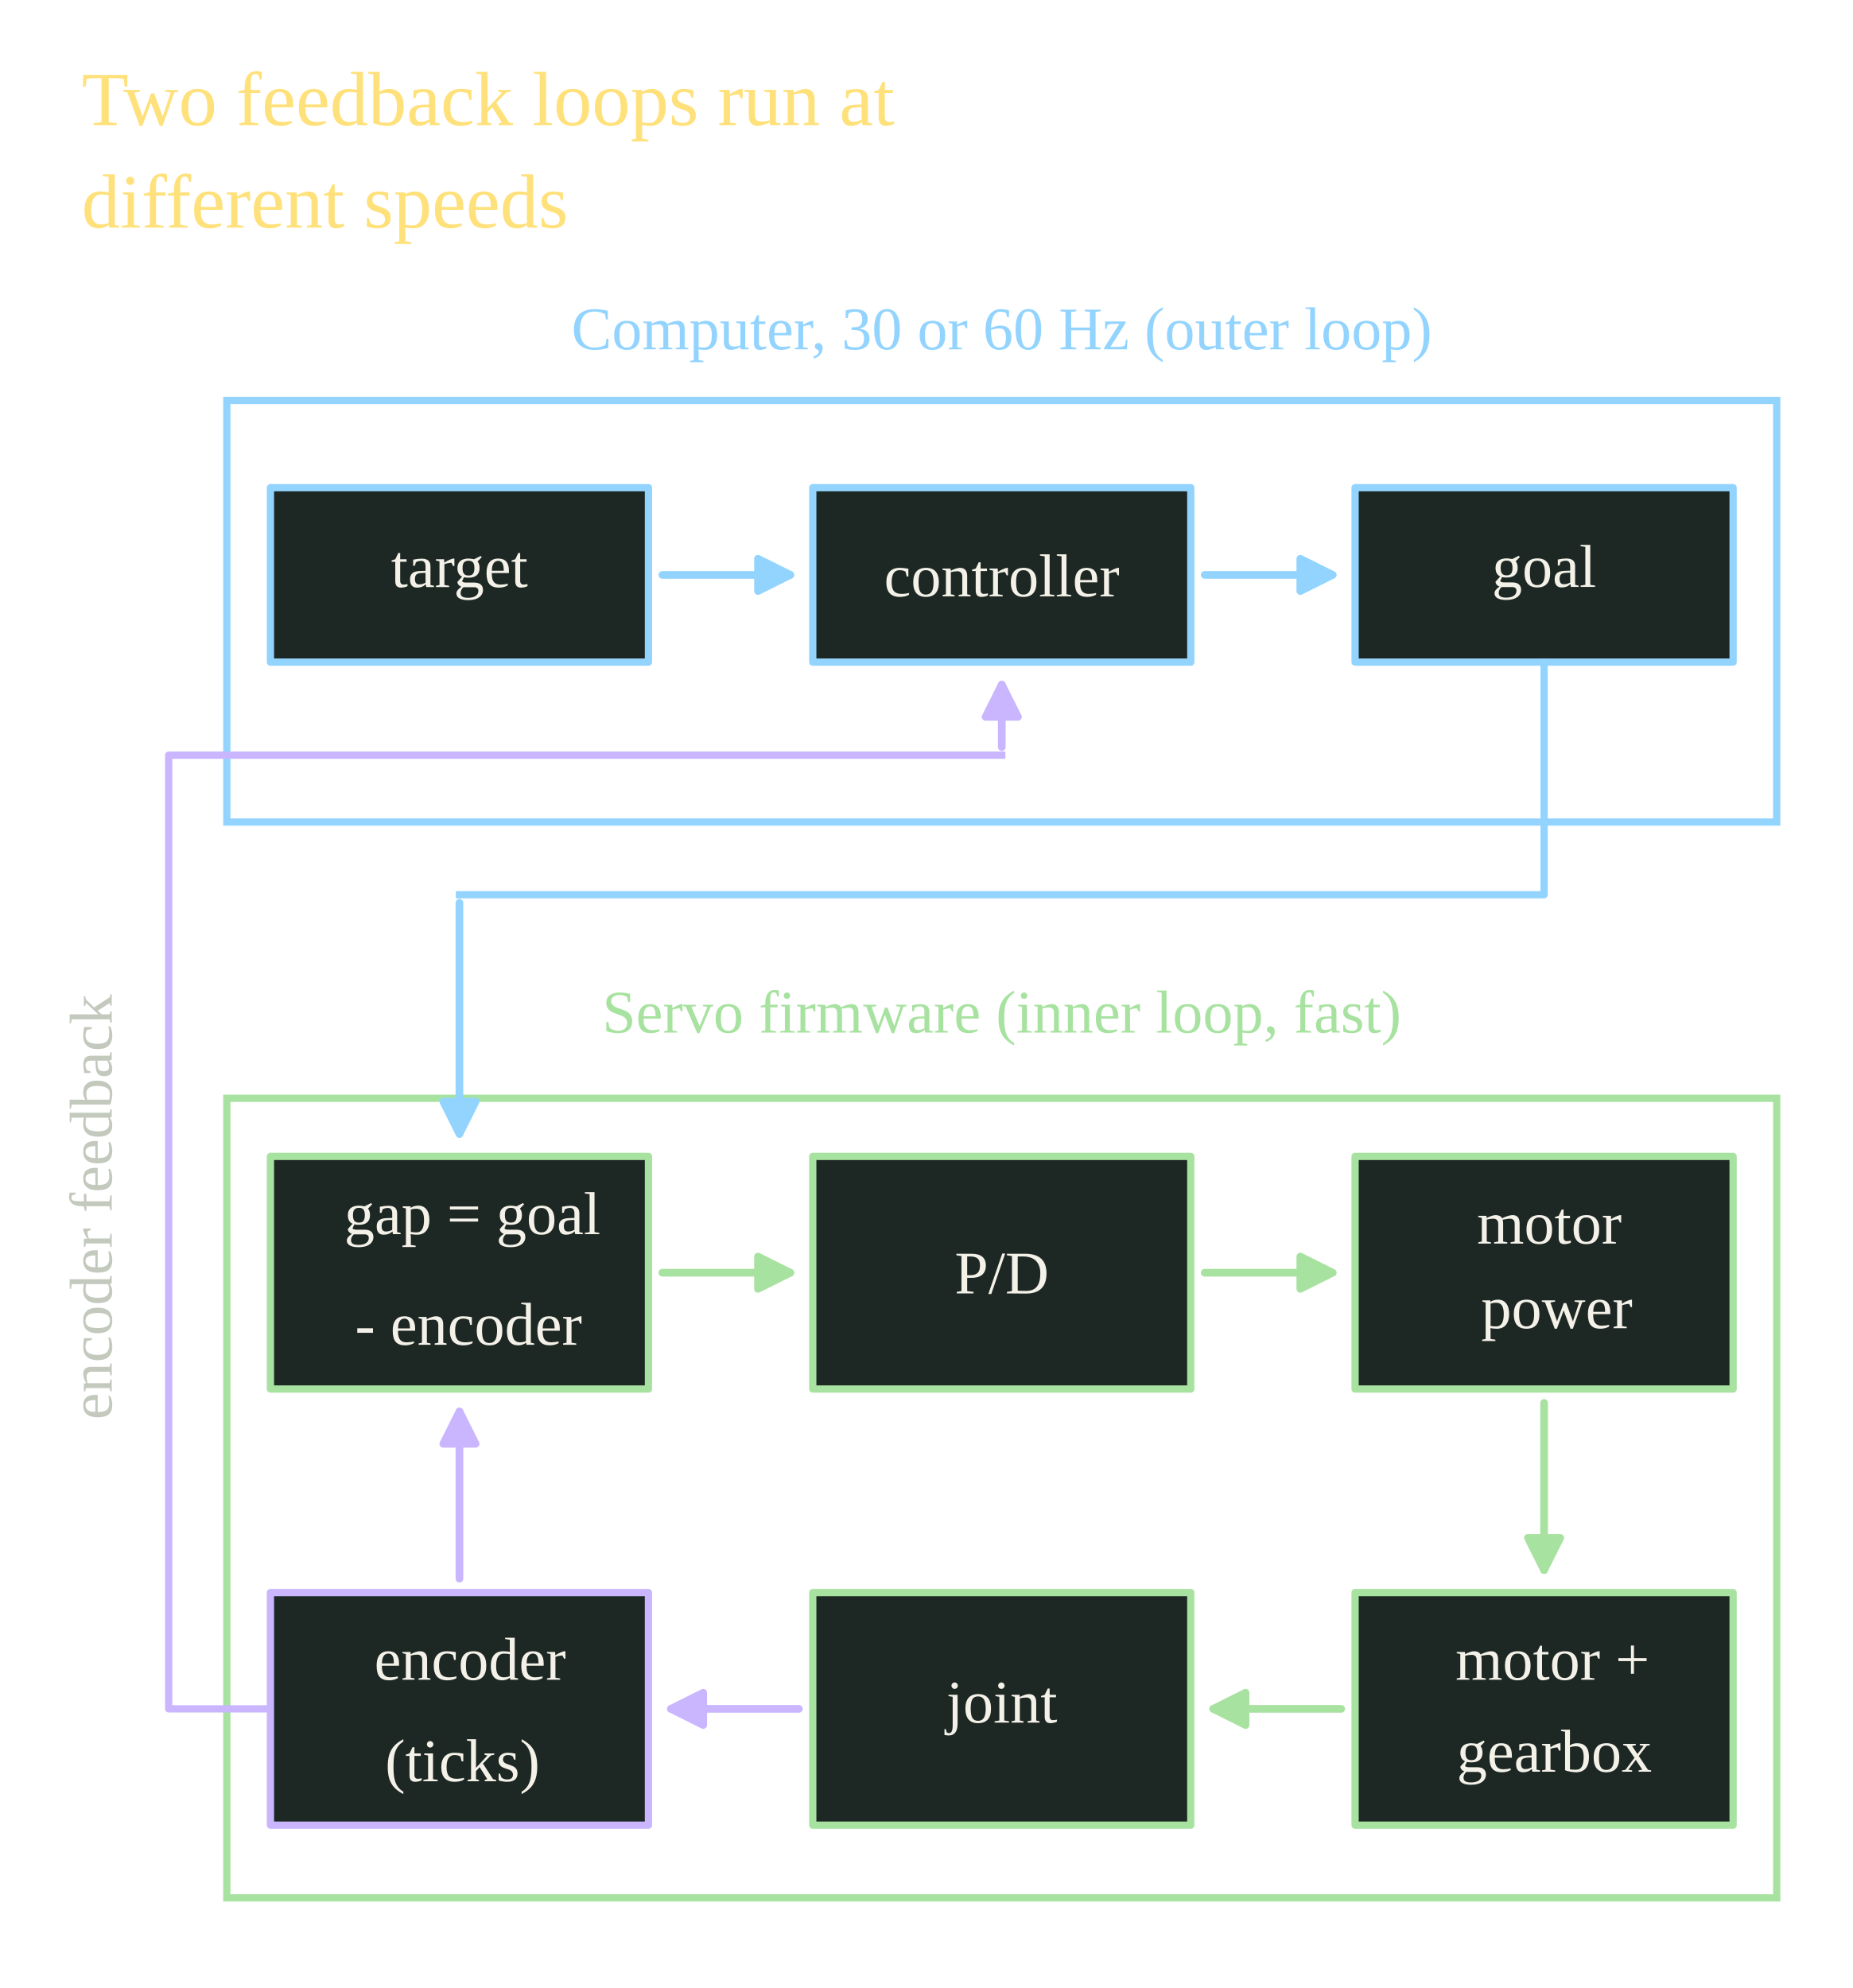
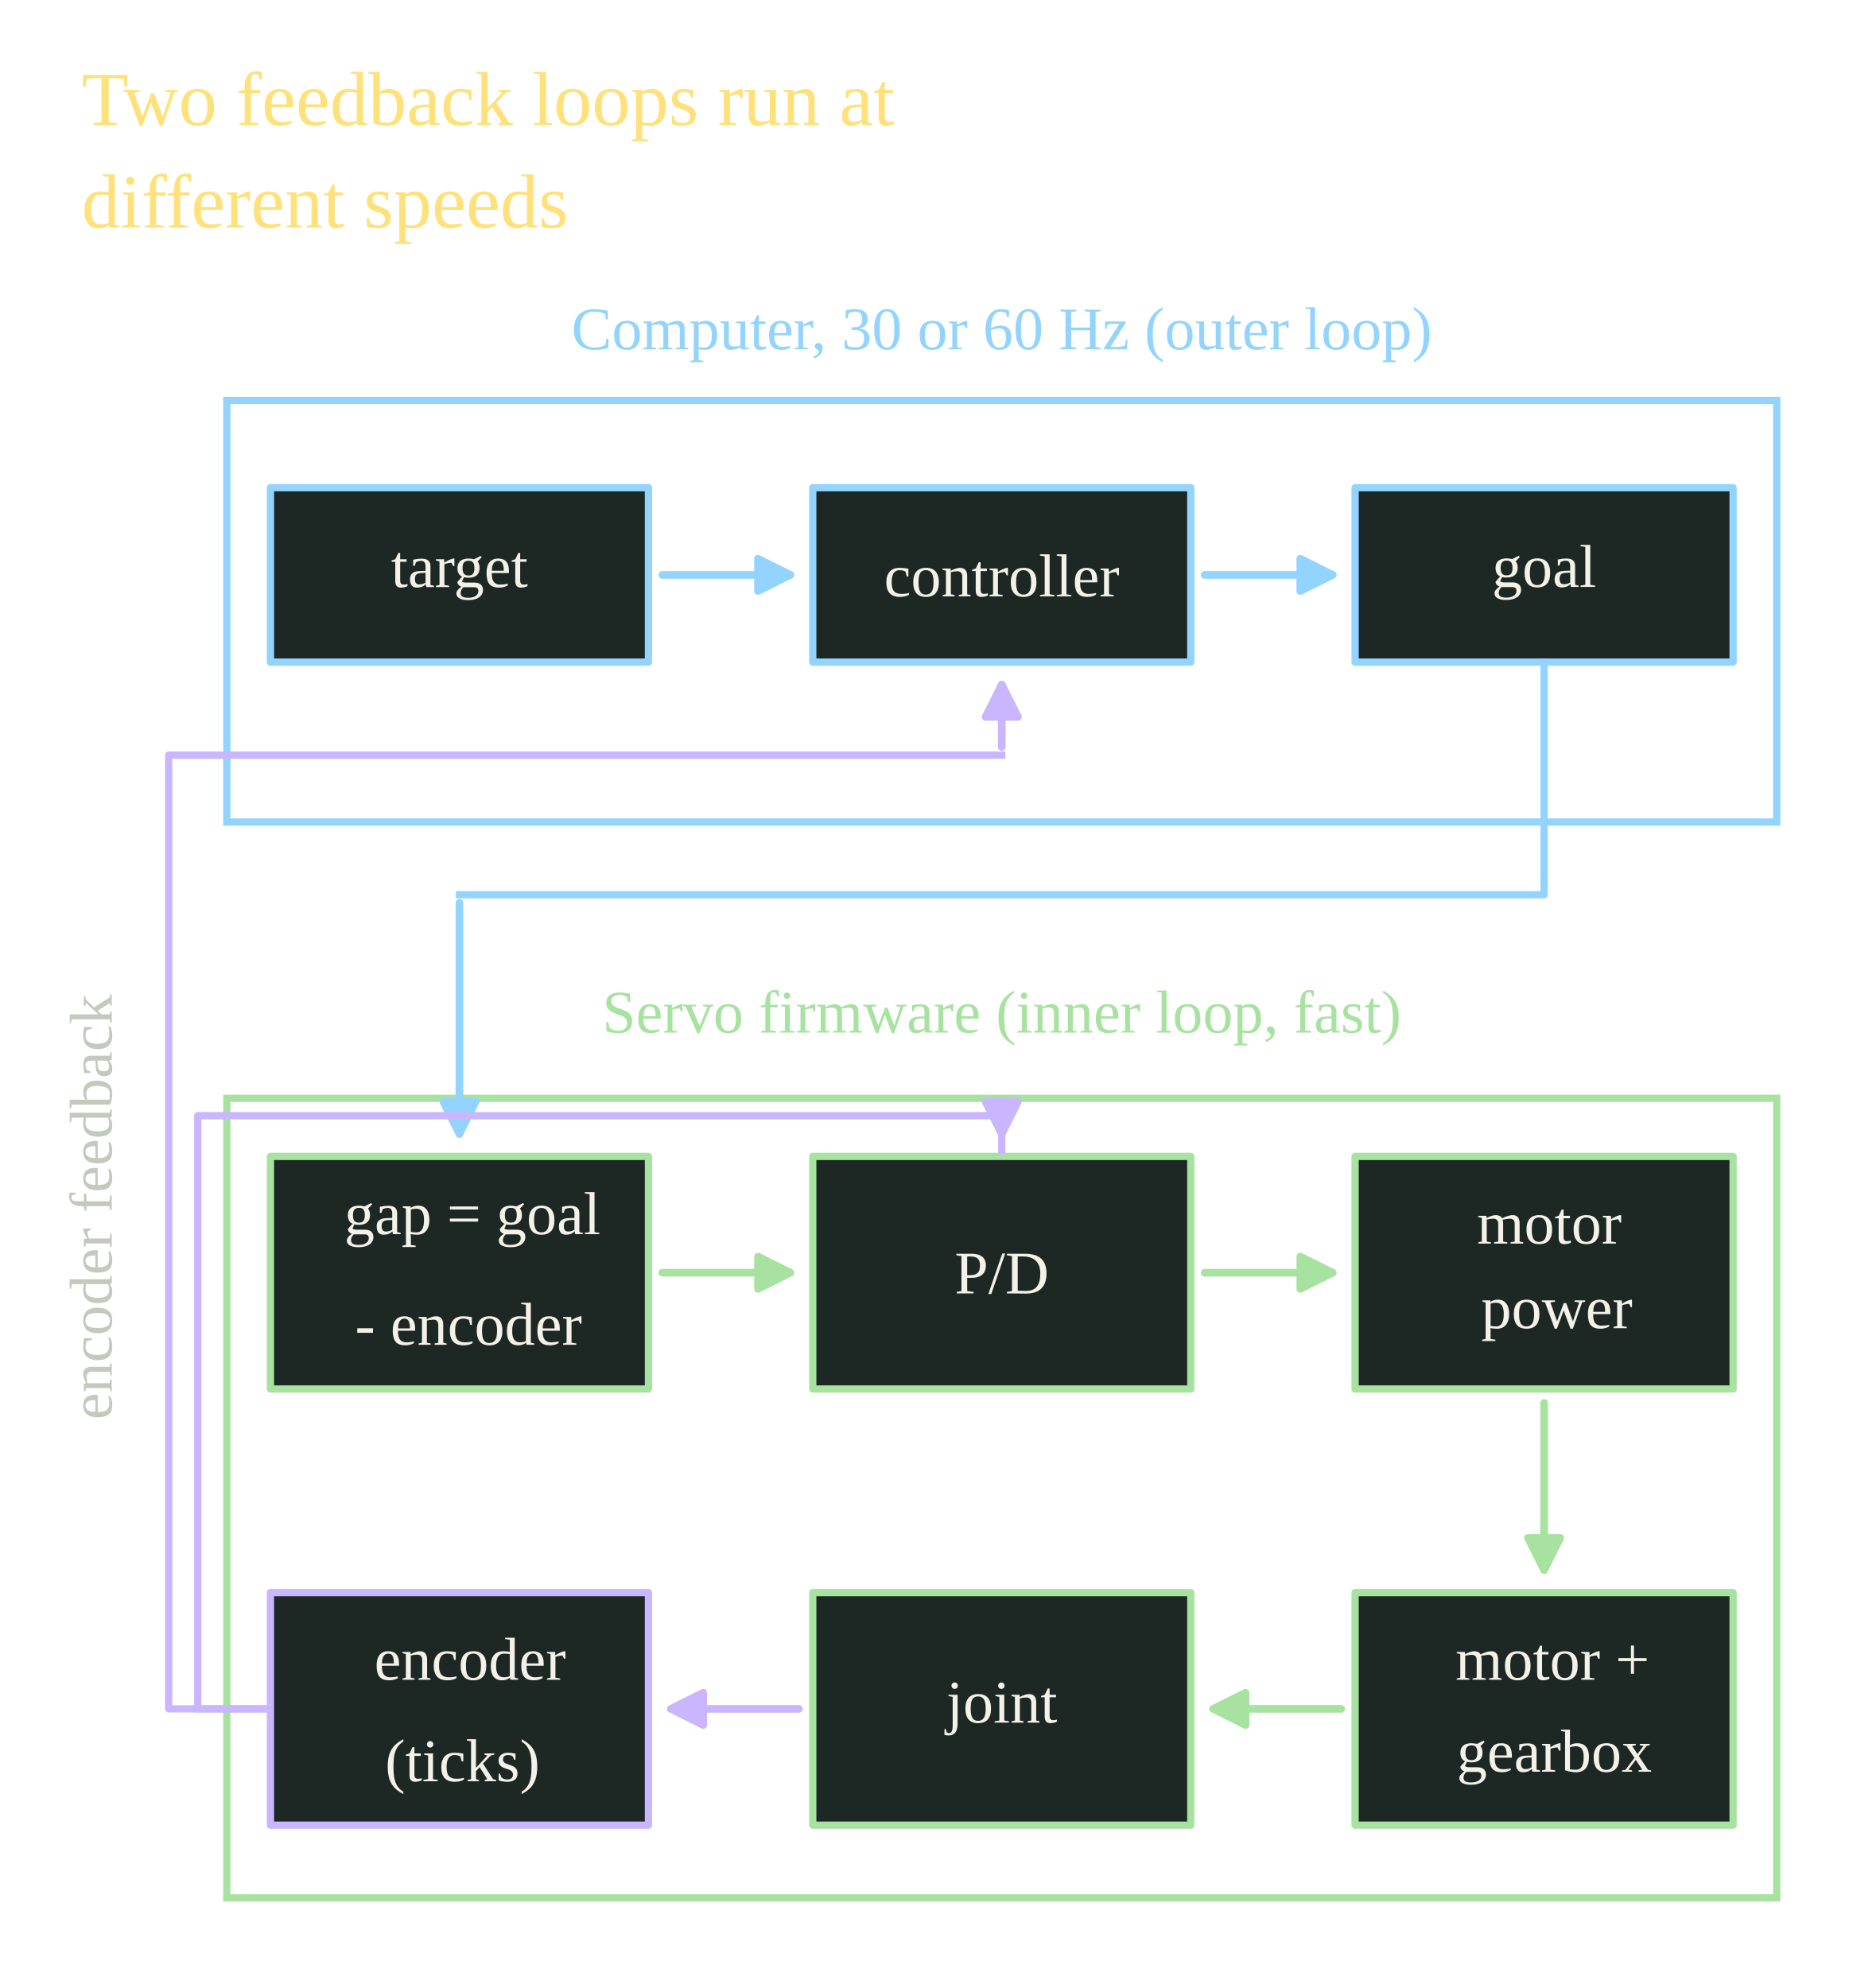
<svg xmlns="http://www.w3.org/2000/svg" viewBox="0 0 458.64 492.28" stroke-linejoin="round" stroke-linecap="butt">
-   <path d="M 56.16 203.56 L 439.92 203.56 L 439.92 99.16 L 56.16 99.16 L 56.16 203.56 z" clip-path="url(#two-loops-p8eccd9e6b3)" style="fill: none; stroke: #93d4ff; stroke-width: 1.8; stroke-linejoin: miter" />
-   <path d="M 164 142.36 Q 180.9 142.36 195.68 142.36" clip-path="url(#two-loops-p8eccd9e6b3)" style="fill: none; stroke: #93d4ff; stroke-width: 1.9; stroke-linecap: round" />
-   <path d="M 187.68 138.36 L 195.68 142.36 L 187.68 146.36 z" clip-path="url(#two-loops-p8eccd9e6b3)" style="fill: #93d4ff; stroke: #93d4ff; stroke-width: 1.9; stroke-linecap: round" />
-   <path d="M 298.28 142.36 Q 315.18 142.36 329.96 142.36" clip-path="url(#two-loops-p8eccd9e6b3)" style="fill: none; stroke: #93d4ff; stroke-width: 1.9; stroke-linecap: round" />
-   <path d="M 321.96 138.36 L 329.96 142.36 L 321.96 146.36 z" clip-path="url(#two-loops-p8eccd9e6b3)" style="fill: #93d4ff; stroke: #93d4ff; stroke-width: 1.9; stroke-linecap: round" />
-   <path d="M 56.16 469.96 L 439.92 469.96 L 439.92 271.96 L 56.16 271.96 L 56.16 469.96 z" clip-path="url(#two-loops-p8eccd9e6b3)" style="fill: none; stroke: #a8e2a0; stroke-width: 1.8; stroke-linejoin: miter" />
-   <path d="M 164 315.16 Q 180.9 315.16 195.68 315.16" clip-path="url(#two-loops-p8eccd9e6b3)" style="fill: none; stroke: #a8e2a0; stroke-width: 1.9; stroke-linecap: round" />
-   <path d="M 187.68 311.16 L 195.68 315.16 L 187.68 319.16 z" clip-path="url(#two-loops-p8eccd9e6b3)" style="fill: #a8e2a0; stroke: #a8e2a0; stroke-width: 1.9; stroke-linecap: round" />
-   <path d="M 298.28 315.16 Q 315.18 315.16 329.96 315.16" clip-path="url(#two-loops-p8eccd9e6b3)" style="fill: none; stroke: #a8e2a0; stroke-width: 1.9; stroke-linecap: round" />
-   <path d="M 321.96 311.16 L 329.96 315.16 L 321.96 319.16 z" clip-path="url(#two-loops-p8eccd9e6b3)" style="fill: #a8e2a0; stroke: #a8e2a0; stroke-width: 1.9; stroke-linecap: round" />
-   <path d="M 382.32 347.4 Q 382.32 369.16 382.32 388.8" clip-path="url(#two-loops-p8eccd9e6b3)" style="fill: none; stroke: #a8e2a0; stroke-width: 1.9; stroke-linecap: round" />
-   <path d="M 386.32 380.8 L 382.32 388.8 L 378.32 380.8 z" clip-path="url(#two-loops-p8eccd9e6b3)" style="fill: #a8e2a0; stroke: #a8e2a0; stroke-width: 1.9; stroke-linecap: round" />
-   <path d="M 332.08 423.16 Q 315.18 423.16 300.4 423.16" clip-path="url(#two-loops-p8eccd9e6b3)" style="fill: none; stroke: #a8e2a0; stroke-width: 1.9; stroke-linecap: round" />
-   <path d="M 308.4 427.16 L 300.4 423.16 L 308.4 419.16 z" clip-path="url(#two-loops-p8eccd9e6b3)" style="fill: #a8e2a0; stroke: #a8e2a0; stroke-width: 1.9; stroke-linecap: round" />
-   <path d="M 197.8 423.16 Q 180.9 423.16 166.12 423.16" clip-path="url(#two-loops-p8eccd9e6b3)" style="fill: none; stroke: #c9b6ff; stroke-width: 1.9; stroke-linecap: round" />
-   <path d="M 174.12 427.16 L 166.12 423.16 L 174.12 419.16 z" clip-path="url(#two-loops-p8eccd9e6b3)" style="fill: #c9b6ff; stroke: #c9b6ff; stroke-width: 1.9; stroke-linecap: round" />
-   <path d="M 113.76 223.56 Q 113.76 253.24 113.76 280.79" clip-path="url(#two-loops-p8eccd9e6b3)" style="fill: none; stroke: #93d4ff; stroke-width: 1.9; stroke-linecap: round" />
-   <path d="M 117.76 272.79 L 113.76 280.79 L 109.76 272.79 z" clip-path="url(#two-loops-p8eccd9e6b3)" style="fill: #93d4ff; stroke: #93d4ff; stroke-width: 1.9; stroke-linecap: round" />
-   <path d="M 113.76 390.92 Q 113.76 369.16 113.76 349.52" clip-path="url(#two-loops-p8eccd9e6b3)" style="fill: none; stroke: #c9b6ff; stroke-width: 1.9; stroke-linecap: round" />
-   <path d="M 109.76 357.52 L 113.76 349.52 L 117.76 357.52 z" clip-path="url(#two-loops-p8eccd9e6b3)" style="fill: #c9b6ff; stroke: #c9b6ff; stroke-width: 1.9; stroke-linecap: round" />
-   <path d="M 248.04 185 Q 248.04 176.2 248.04 169.52" clip-path="url(#two-loops-p8eccd9e6b3)" style="fill: none; stroke: #c9b6ff; stroke-width: 1.9; stroke-linecap: round" />
-   <path d="M 244.04 177.52 L 248.04 169.52 L 252.04 177.52 z" clip-path="url(#two-loops-p8eccd9e6b3)" style="fill: #c9b6ff; stroke: #c9b6ff; stroke-width: 1.9; stroke-linecap: round" />
-   <path d="M 66.96 163.96 L 160.56 163.96 L 160.56 120.76 L 66.96 120.76 z" clip-path="url(#two-loops-p8eccd9e6b3)" style="fill: #1d2824; stroke: #93d4ff; stroke-width: 1.8" />
-   <path d="M 201.24 163.96 L 294.84 163.96 L 294.84 120.76 L 201.24 120.76 z" clip-path="url(#two-loops-p8eccd9e6b3)" style="fill: #1d2824; stroke: #93d4ff; stroke-width: 1.8" />
-   <path d="M 335.52 163.96 L 429.12 163.96 L 429.12 120.76 L 335.52 120.76 z" clip-path="url(#two-loops-p8eccd9e6b3)" style="fill: #1d2824; stroke: #93d4ff; stroke-width: 1.8" />
-   <path d="M 66.96 343.96 L 160.56 343.96 L 160.56 286.36 L 66.96 286.36 z" clip-path="url(#two-loops-p8eccd9e6b3)" style="fill: #1d2824; stroke: #a8e2a0; stroke-width: 1.8" />
-   <path d="M 201.24 343.96 L 294.84 343.96 L 294.84 286.36 L 201.24 286.36 z" clip-path="url(#two-loops-p8eccd9e6b3)" style="fill: #1d2824; stroke: #a8e2a0; stroke-width: 1.8" />
-   <path d="M 335.52 343.96 L 429.12 343.96 L 429.12 286.36 L 335.52 286.36 z" clip-path="url(#two-loops-p8eccd9e6b3)" style="fill: #1d2824; stroke: #a8e2a0; stroke-width: 1.8" />
-   <path d="M 335.52 451.96 L 429.12 451.96 L 429.12 394.36 L 335.52 394.36 z" clip-path="url(#two-loops-p8eccd9e6b3)" style="fill: #1d2824; stroke: #a8e2a0; stroke-width: 1.8" />
-   <path d="M 201.24 451.96 L 294.84 451.96 L 294.84 394.36 L 201.24 394.36 z" clip-path="url(#two-loops-p8eccd9e6b3)" style="fill: #1d2824; stroke: #a8e2a0; stroke-width: 1.8" />
-   <path d="M 66.96 451.96 L 160.56 451.96 L 160.56 394.36 L 66.96 394.36 z" clip-path="url(#two-loops-p8eccd9e6b3)" style="fill: #1d2824; stroke: #c9b6ff; stroke-width: 1.8" />
-   <path d="M 382.32 163.96 L 382.32 221.56 L 113.76 221.56" clip-path="url(#two-loops-p8eccd9e6b3)" style="fill: none; stroke: #93d4ff; stroke-width: 1.8; stroke-linecap: square" />
-   <path d="M 65.52 423.16 L 41.76 423.16 L 41.76 187 L 248.04 187" clip-path="url(#two-loops-p8eccd9e6b3)" style="fill: none; stroke: #c9b6ff; stroke-width: 1.8; stroke-linecap: square" />
+   <path d="M 56.16 203.56 L 439.92 203.56 L 439.92 99.16 L 56.16 99.16 L 56.16 203.56 z" clip-path="url(#two-loops-p12068ea3b7)" style="fill: none; stroke: #93d4ff; stroke-width: 1.8; stroke-linejoin: miter" />
+   <path d="M 164 142.36 Q 180.9 142.36 195.68 142.36" clip-path="url(#two-loops-p12068ea3b7)" style="fill: none; stroke: #93d4ff; stroke-width: 1.9; stroke-linecap: round" />
+   <path d="M 187.68 138.36 L 195.68 142.36 L 187.68 146.36 z" clip-path="url(#two-loops-p12068ea3b7)" style="fill: #93d4ff; stroke: #93d4ff; stroke-width: 1.9; stroke-linecap: round" />
+   <path d="M 298.28 142.36 Q 315.18 142.36 329.96 142.36" clip-path="url(#two-loops-p12068ea3b7)" style="fill: none; stroke: #93d4ff; stroke-width: 1.9; stroke-linecap: round" />
+   <path d="M 321.96 138.36 L 329.96 142.36 L 321.96 146.36 z" clip-path="url(#two-loops-p12068ea3b7)" style="fill: #93d4ff; stroke: #93d4ff; stroke-width: 1.9; stroke-linecap: round" />
+   <path d="M 56.16 469.96 L 439.92 469.96 L 439.92 271.96 L 56.16 271.96 L 56.16 469.96 z" clip-path="url(#two-loops-p12068ea3b7)" style="fill: none; stroke: #a8e2a0; stroke-width: 1.8; stroke-linejoin: miter" />
+   <path d="M 164 315.16 Q 180.9 315.16 195.68 315.16" clip-path="url(#two-loops-p12068ea3b7)" style="fill: none; stroke: #a8e2a0; stroke-width: 1.9; stroke-linecap: round" />
+   <path d="M 187.68 311.16 L 195.68 315.16 L 187.68 319.16 z" clip-path="url(#two-loops-p12068ea3b7)" style="fill: #a8e2a0; stroke: #a8e2a0; stroke-width: 1.9; stroke-linecap: round" />
+   <path d="M 298.28 315.16 Q 315.18 315.16 329.96 315.16" clip-path="url(#two-loops-p12068ea3b7)" style="fill: none; stroke: #a8e2a0; stroke-width: 1.9; stroke-linecap: round" />
+   <path d="M 321.96 311.16 L 329.96 315.16 L 321.96 319.16 z" clip-path="url(#two-loops-p12068ea3b7)" style="fill: #a8e2a0; stroke: #a8e2a0; stroke-width: 1.9; stroke-linecap: round" />
+   <path d="M 382.32 347.4 Q 382.32 369.16 382.32 388.8" clip-path="url(#two-loops-p12068ea3b7)" style="fill: none; stroke: #a8e2a0; stroke-width: 1.9; stroke-linecap: round" />
+   <path d="M 386.32 380.8 L 382.32 388.8 L 378.32 380.8 z" clip-path="url(#two-loops-p12068ea3b7)" style="fill: #a8e2a0; stroke: #a8e2a0; stroke-width: 1.9; stroke-linecap: round" />
+   <path d="M 332.08 423.16 Q 315.18 423.16 300.4 423.16" clip-path="url(#two-loops-p12068ea3b7)" style="fill: none; stroke: #a8e2a0; stroke-width: 1.9; stroke-linecap: round" />
+   <path d="M 308.4 427.16 L 300.4 423.16 L 308.4 419.16 z" clip-path="url(#two-loops-p12068ea3b7)" style="fill: #a8e2a0; stroke: #a8e2a0; stroke-width: 1.9; stroke-linecap: round" />
+   <path d="M 197.8 423.16 Q 180.9 423.16 166.12 423.16" clip-path="url(#two-loops-p12068ea3b7)" style="fill: none; stroke: #c9b6ff; stroke-width: 1.9; stroke-linecap: round" />
+   <path d="M 174.12 427.16 L 166.12 423.16 L 174.12 419.16 z" clip-path="url(#two-loops-p12068ea3b7)" style="fill: #c9b6ff; stroke: #c9b6ff; stroke-width: 1.9; stroke-linecap: round" />
+   <path d="M 113.76 223.56 Q 113.76 253.24 113.76 280.79" clip-path="url(#two-loops-p12068ea3b7)" style="fill: none; stroke: #93d4ff; stroke-width: 1.9; stroke-linecap: round" />
+   <path d="M 117.76 272.79 L 113.76 280.79 L 109.76 272.79 z" clip-path="url(#two-loops-p12068ea3b7)" style="fill: #93d4ff; stroke: #93d4ff; stroke-width: 1.9; stroke-linecap: round" />
+   <path d="M 248.04 278.29 Q 248.04 280.6 248.04 280.8" clip-path="url(#two-loops-p12068ea3b7)" style="fill: none; stroke: #c9b6ff; stroke-width: 1.9; stroke-linecap: round" />
+   <path d="M 252.04 272.8 L 248.04 280.8 L 244.04 272.8 z" clip-path="url(#two-loops-p12068ea3b7)" style="fill: #c9b6ff; stroke: #c9b6ff; stroke-width: 1.9; stroke-linecap: round" />
+   <path d="M 248.04 185 Q 248.04 176.2 248.04 169.52" clip-path="url(#two-loops-p12068ea3b7)" style="fill: none; stroke: #c9b6ff; stroke-width: 1.9; stroke-linecap: round" />
+   <path d="M 244.04 177.52 L 248.04 169.52 L 252.04 177.52 z" clip-path="url(#two-loops-p12068ea3b7)" style="fill: #c9b6ff; stroke: #c9b6ff; stroke-width: 1.9; stroke-linecap: round" />
+   <path d="M 66.96 163.96 L 160.56 163.96 L 160.56 120.76 L 66.96 120.76 z" clip-path="url(#two-loops-p12068ea3b7)" style="fill: #1d2824; stroke: #93d4ff; stroke-width: 1.8" />
+   <path d="M 201.24 163.96 L 294.84 163.96 L 294.84 120.76 L 201.24 120.76 z" clip-path="url(#two-loops-p12068ea3b7)" style="fill: #1d2824; stroke: #93d4ff; stroke-width: 1.8" />
+   <path d="M 335.52 163.96 L 429.12 163.96 L 429.12 120.76 L 335.52 120.76 z" clip-path="url(#two-loops-p12068ea3b7)" style="fill: #1d2824; stroke: #93d4ff; stroke-width: 1.8" />
+   <path d="M 66.96 343.96 L 160.56 343.96 L 160.56 286.36 L 66.96 286.36 z" clip-path="url(#two-loops-p12068ea3b7)" style="fill: #1d2824; stroke: #a8e2a0; stroke-width: 1.8" />
+   <path d="M 201.24 343.96 L 294.84 343.96 L 294.84 286.36 L 201.24 286.36 z" clip-path="url(#two-loops-p12068ea3b7)" style="fill: #1d2824; stroke: #a8e2a0; stroke-width: 1.8" />
+   <path d="M 335.52 343.96 L 429.12 343.96 L 429.12 286.36 L 335.52 286.36 z" clip-path="url(#two-loops-p12068ea3b7)" style="fill: #1d2824; stroke: #a8e2a0; stroke-width: 1.8" />
+   <path d="M 335.52 451.96 L 429.12 451.96 L 429.12 394.36 L 335.52 394.36 z" clip-path="url(#two-loops-p12068ea3b7)" style="fill: #1d2824; stroke: #a8e2a0; stroke-width: 1.8" />
+   <path d="M 201.24 451.96 L 294.84 451.96 L 294.84 394.36 L 201.24 394.36 z" clip-path="url(#two-loops-p12068ea3b7)" style="fill: #1d2824; stroke: #a8e2a0; stroke-width: 1.8" />
+   <path d="M 66.96 451.96 L 160.56 451.96 L 160.56 394.36 L 66.96 394.36 z" clip-path="url(#two-loops-p12068ea3b7)" style="fill: #1d2824; stroke: #c9b6ff; stroke-width: 1.8" />
+   <path d="M 382.32 163.96 L 382.32 221.56 L 113.76 221.56" clip-path="url(#two-loops-p12068ea3b7)" style="fill: none; stroke: #93d4ff; stroke-width: 1.8; stroke-linecap: square" />
+   <path d="M 65.52 423.16 L 48.96 423.16 L 48.96 276.28 L 248.04 276.28 L 248.04 284.92" clip-path="url(#two-loops-p12068ea3b7)" style="fill: none; stroke: #c9b6ff; stroke-width: 1.8; stroke-linecap: square" />
+   <path d="M 65.52 423.16 L 41.76 423.16 L 41.76 187 L 248.04 187" clip-path="url(#two-loops-p12068ea3b7)" style="fill: none; stroke: #c9b6ff; stroke-width: 1.8; stroke-linecap: square" />
  <text style="font-size: 15px; text-anchor: middle; fill: #93d4ff" x="248.04" y="86.5" transform="rotate(-0 248.04 86.5)">Computer, 30 or 60 Hz (outer loop)</text>
  <text style="font-size: 15px; text-anchor: middle; fill: #f4f1e8" x="113.76" y="145.37" transform="rotate(-0 113.76 145.37)">target</text>
  <text style="font-size: 15px; text-anchor: middle; fill: #f4f1e8" x="248.04" y="147.67" transform="rotate(-0 248.04 147.67)">controller</text>
  <text style="font-size: 15px; text-anchor: middle; fill: #f4f1e8" x="382.32" y="145.33" transform="rotate(-0 382.32 145.33)">goal</text>
  <text style="font-size: 15px; text-anchor: middle; fill: #a8e2a0" x="248.04" y="255.7" transform="rotate(-0 248.04 255.7)">Servo firmware (inner loop, fast)</text>
  <text style="font-size: 15px; fill: #f4f1e8" transform="translate(85.24 305.61)">gap = goal</text>
  <text style="font-size: 15px; fill: #f4f1e8" transform="translate(87.9 333)">- encoder</text>
  <text style="font-size: 15px; text-anchor: middle; fill: #f4f1e8" x="248.04" y="320.29" transform="rotate(-0 248.04 320.29)">P/D</text>
  <text style="font-size: 15px; fill: #f4f1e8" transform="translate(365.71 307.95)">motor</text>
  <text style="font-size: 15px; fill: #f4f1e8" transform="translate(366.74 328.89)">power</text>
  <text style="font-size: 15px; fill: #f4f1e8" transform="translate(360.38 415.95)">motor +</text>
  <text style="font-size: 15px; fill: #f4f1e8" transform="translate(360.7 438.72)">gearbox</text>
  <text style="font-size: 15px; text-anchor: middle; fill: #f4f1e8" x="248.04" y="426.56" transform="rotate(-0 248.04 426.56)">joint</text>
  <text style="font-size: 15px; fill: #f4f1e8" transform="translate(92.66 415.95)">encoder</text>
  <text style="font-size: 15px; fill: #f4f1e8" transform="translate(95.35 441.08)">(ticks)</text>
  <text style="font-size: 15px; fill: #c3c9bd" transform="translate(27.66 351.55) rotate(-90)">encoder feedback</text>
  <text style="font-size: 19px; fill: #ffe17c" transform="translate(20.23 30.98)">Two feedback loops run at</text>
  <text style="font-size: 19px; fill: #ffe17c" transform="translate(20.23 56.36)">different speeds</text>
  <defs>
-     <clipPath id="two-loops-p8eccd9e6b3">
+     <clipPath id="two-loops-p12068ea3b7">
      <rect x="11.52" y="66.76" width="435.6" height="414" />
    </clipPath>
  </defs>
</svg>
